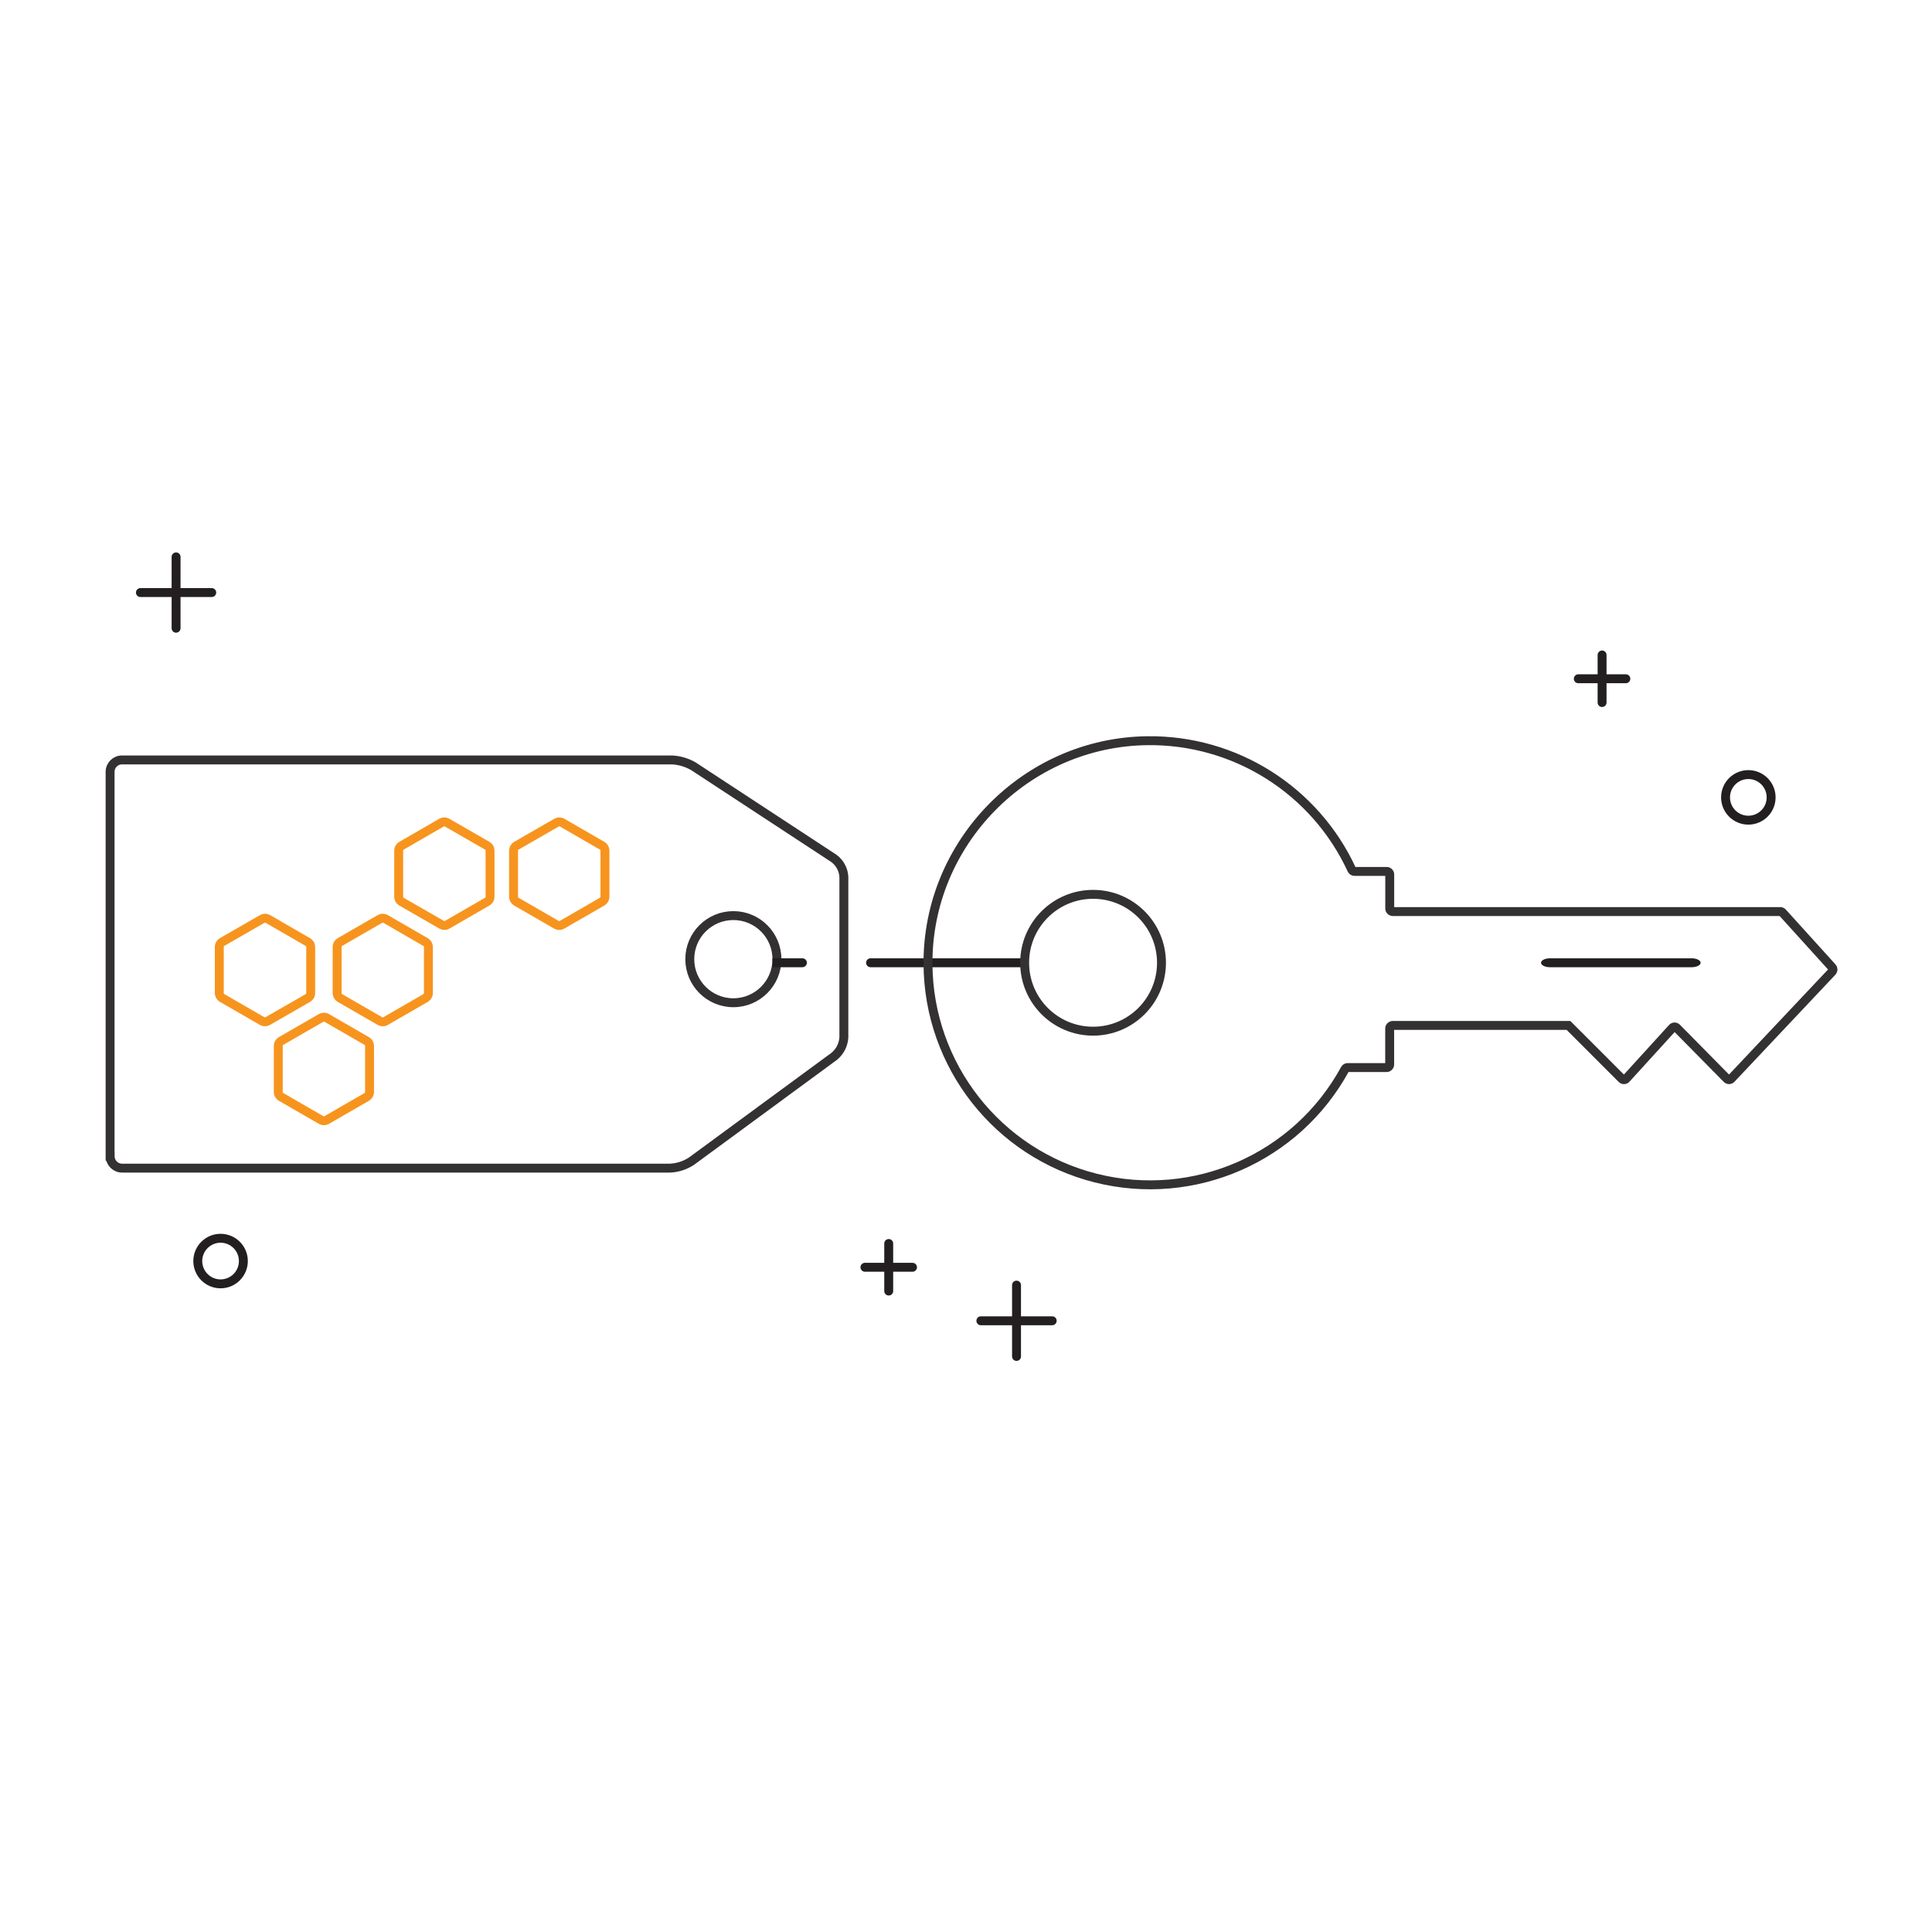
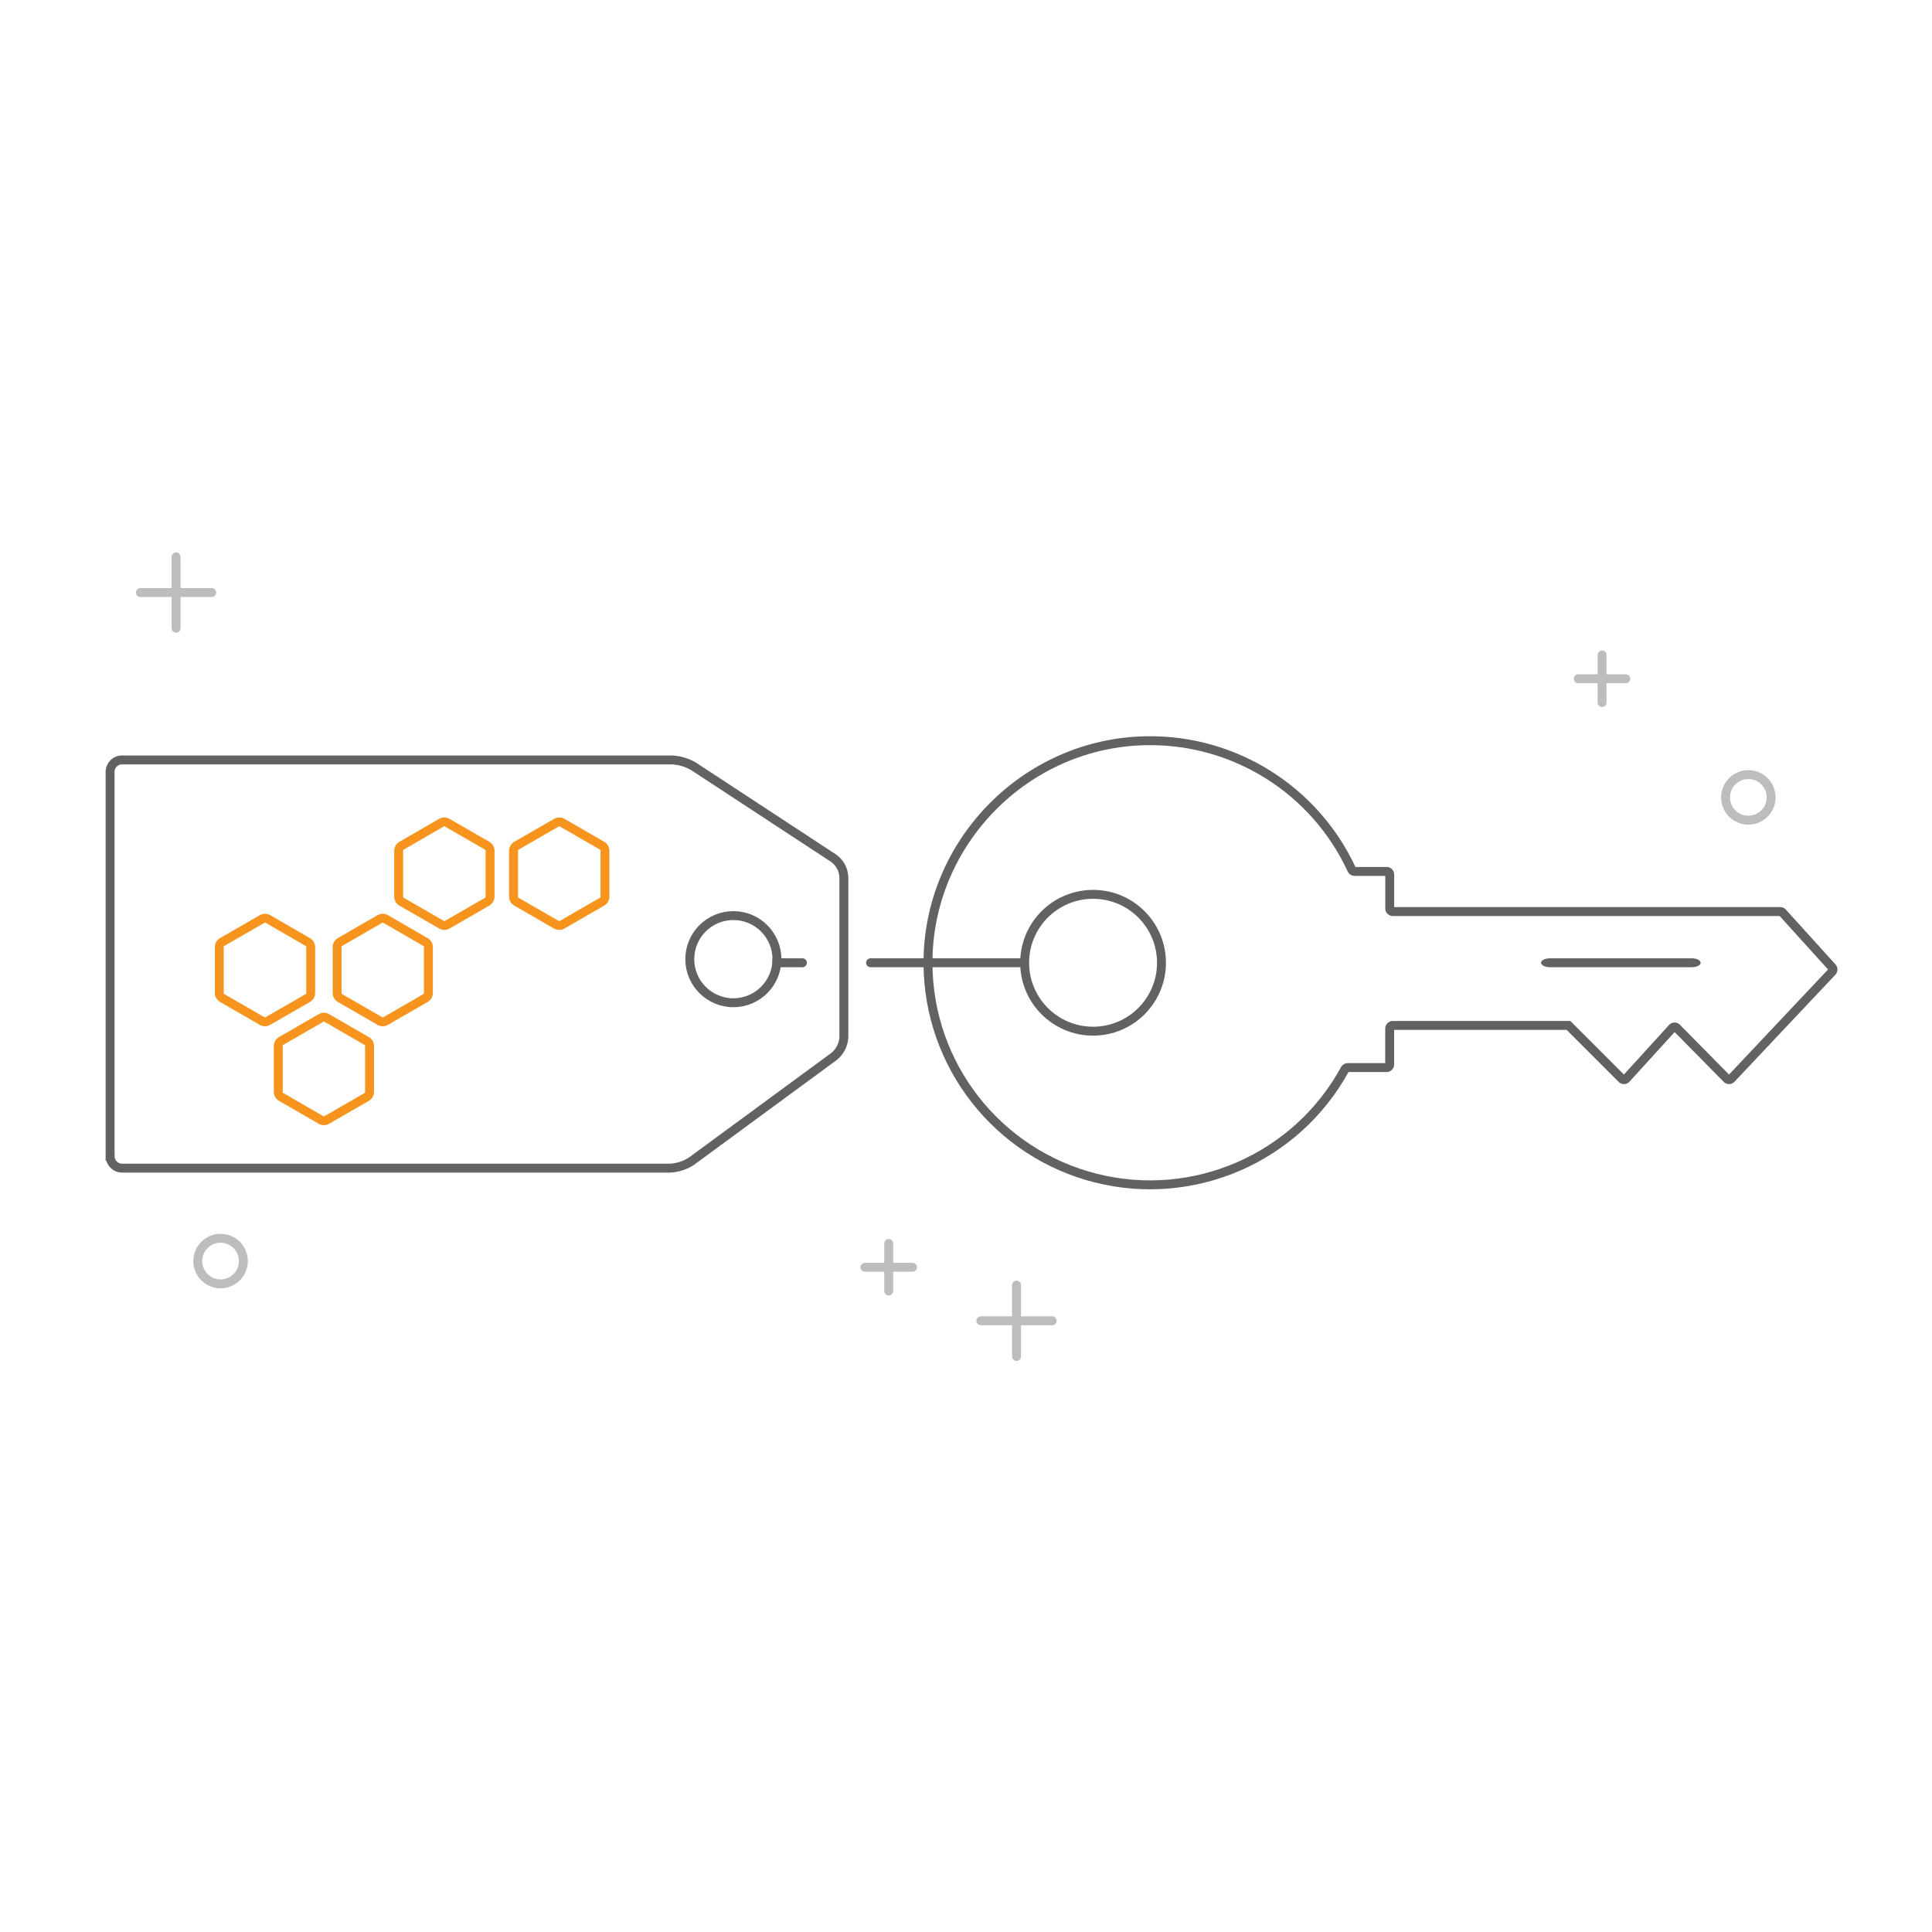
<svg xmlns="http://www.w3.org/2000/svg" id="key" viewBox="0 0 650 650">
  <g id="tag">
-     <path d="M37.06,389a4,4,0,0,0,4,4H225.47a14.3,14.3,0,0,0,7.22-2.37l48-35.26a8.92,8.92,0,0,0,3.22-6.37V295a8.29,8.29,0,0,0-3.34-6.19l-47.19-30.95a15.79,15.79,0,0,0-7.34-2.19h-185a4,4,0,0,0-4,4V389Z" style="fill:none;stroke:#333132;stroke-miterlimit:10;stroke-width:3px" />
-     <circle cx="246.73" cy="322.7" r="14.66" style="fill:none;stroke:#333132;stroke-miterlimit:10;stroke-width:3px" />
+     <path d="M37.06,389a4,4,0,0,0,4,4H225.47a14.3,14.3,0,0,0,7.22-2.37l48-35.26a8.92,8.92,0,0,0,3.22-6.37V295a8.29,8.29,0,0,0-3.34-6.19l-47.19-30.95a15.79,15.79,0,0,0-7.34-2.19h-185a4,4,0,0,0-4,4V389Z" style="fill:none;stroke:#616262;stroke-miterlimit:10;stroke-width:3px" />
+     <circle cx="246.73" cy="322.7" r="14.66" style="fill:none;stroke:#616262;stroke-miterlimit:10;stroke-width:3px" />
  </g>
-   <path id="keychain_round_" data-name="keychain (round)" d="M292.89,322.41h53.18a0,0,0,0,1,0,0v3a0,0,0,0,1,0,0H292.89a1.5,1.5,0,0,1-1.5-1.5v0A1.5,1.5,0,0,1,292.89,322.41Z" style="fill:#231f20" />
+   <path id="keychain_round_" data-name="keychain (round)" d="M292.89,322.41h53.18a0,0,0,0,1,0,0v3a0,0,0,0,1,0,0H292.89a1.5,1.5,0,0,1-1.5-1.5v0A1.5,1.5,0,0,1,292.89,322.41Z" style="fill:#616262" />
  <g id="key-2" data-name="key">
-     <circle cx="367.75" cy="323.91" r="23.02" style="fill:none;stroke:#333132;stroke-miterlimit:10;stroke-width:3px" />
-     <path d="M598.95,306.68H468.56a1,1,0,0,1-1-1v-11.5a1,1,0,0,0-1-1H455.69a1,1,0,0,1-.9-0.58A74.72,74.72,0,0,0,386,249.2c-40.81.5-74,34.29-73.79,75.1a74.72,74.72,0,0,0,140.31,35.39,1,1,0,0,1,.87-0.52h13.15a1,1,0,0,0,1-1V346a1,1,0,0,1,1-1h59.17l17.93,17.93a1,1,0,0,0,1.45,0l15.58-17.11a1,1,0,0,1,1.45,0L581,362.93a1,1,0,0,0,1.44,0l34-36.07a1,1,0,0,0,0-1.36L599.69,307A1,1,0,0,0,598.95,306.68Z" style="fill:none;stroke:#333132;stroke-miterlimit:10;stroke-width:3px" />
-     <path d="M572.16,323.91c0,0.82-1.35,1.5-3,1.5h-47.7c-1.65,0-3-.68-3-1.5s1.35-1.5,3-1.5h47.7C570.81,322.41,572.16,323.09,572.16,323.91Z" style="fill:#231f20" />
+     <circle cx="367.75" cy="323.91" r="23.02" style="fill:none;stroke:#616262;stroke-miterlimit:10;stroke-width:3px" />
+     <path d="M598.95,306.68H468.56a1,1,0,0,1-1-1v-11.5a1,1,0,0,0-1-1H455.69a1,1,0,0,1-.9-0.58A74.72,74.72,0,0,0,386,249.2c-40.81.5-74,34.29-73.79,75.1a74.72,74.72,0,0,0,140.31,35.39,1,1,0,0,1,.87-0.52h13.15a1,1,0,0,0,1-1V346a1,1,0,0,1,1-1h59.17l17.93,17.93a1,1,0,0,0,1.45,0l15.58-17.11a1,1,0,0,1,1.45,0L581,362.93a1,1,0,0,0,1.44,0l34-36.07a1,1,0,0,0,0-1.36L599.69,307A1,1,0,0,0,598.95,306.68Z" style="fill:none;stroke:#616262;stroke-miterlimit:10;stroke-width:3px" />
+     <path d="M572.16,323.91c0,0.82-1.35,1.5-3,1.5h-47.7c-1.65,0-3-.68-3-1.5s1.35-1.5,3-1.5h47.7C570.81,322.41,572.16,323.09,572.16,323.91Z" style="fill:#616262" />
  </g>
  <path d="M88.31,309.12a1.92,1.92,0,0,1,1.73,0L103.66,317a1.92,1.92,0,0,1,.87,1.5v15.72a1.92,1.92,0,0,1-.87,1.5L90,343.57a1.92,1.92,0,0,1-1.73,0l-13.62-7.86a1.92,1.92,0,0,1-.87-1.5V318.48a1.92,1.92,0,0,1,.87-1.5Z" style="fill:none;stroke:#f7941e;stroke-miterlimit:10;stroke-width:3px" />
  <path d="M127.91,309.12a1.92,1.92,0,0,1,1.73,0L143.26,317a1.92,1.92,0,0,1,.87,1.5v15.72a1.92,1.92,0,0,1-.87,1.5l-13.62,7.86a1.92,1.92,0,0,1-1.73,0l-13.62-7.86a1.92,1.92,0,0,1-.87-1.5V318.48a1.92,1.92,0,0,1,.87-1.5Z" style="fill:none;stroke:#f7941e;stroke-miterlimit:10;stroke-width:3px" />
  <path d="M108.11,342.42a1.92,1.92,0,0,1,1.73,0l13.62,7.86a1.92,1.92,0,0,1,.87,1.5v15.72a1.92,1.92,0,0,1-.87,1.5l-13.62,7.86a1.92,1.92,0,0,1-1.73,0L94.49,369a1.92,1.92,0,0,1-.87-1.5V351.78a1.92,1.92,0,0,1,.87-1.5Z" style="fill:none;stroke:#f7941e;stroke-miterlimit:10;stroke-width:3px" />
  <path d="M148.61,276.72a1.92,1.92,0,0,1,1.73,0L164,284.58a1.92,1.92,0,0,1,.87,1.5v15.72a1.92,1.92,0,0,1-.87,1.5l-13.62,7.86a1.92,1.92,0,0,1-1.73,0L135,303.31a1.92,1.92,0,0,1-.87-1.5V286.08a1.92,1.92,0,0,1,.87-1.5Z" style="fill:none;stroke:#f7941e;stroke-miterlimit:10;stroke-width:3px" />
  <path d="M187.31,276.72a1.92,1.92,0,0,1,1.73,0l13.62,7.86a1.92,1.92,0,0,1,.87,1.5v15.72a1.92,1.92,0,0,1-.87,1.5L189,311.17a1.92,1.92,0,0,1-1.73,0l-13.62-7.86a1.92,1.92,0,0,1-.87-1.5V286.08a1.92,1.92,0,0,1,.87-1.5Z" style="fill:none;stroke:#f7941e;stroke-miterlimit:10;stroke-width:3px" />
-   <path id="keychain_round_2" data-name="keychain (round)" d="M261.39,322.41h10.07a0,0,0,0,1,0,0v3a0,0,0,0,1,0,0H261.39a1.5,1.5,0,0,1-1.5-1.5v0A1.5,1.5,0,0,1,261.39,322.41Z" transform="translate(531.35 647.82) rotate(180)" style="fill:#231f20" />
+   <path id="keychain_round_2" data-name="keychain (round)" d="M261.39,322.41h10.07a0,0,0,0,1,0,0v3a0,0,0,0,1,0,0H261.39a1.5,1.5,0,0,1-1.5-1.5v0A1.5,1.5,0,0,1,261.39,322.41Z" transform="translate(531.35 647.82) rotate(180)" style="fill:#616262" />
  <g id="sparkles">
-     <line x1="59.24" y1="187.36" x2="59.24" y2="211.36" style="fill:none;stroke:#231f20;stroke-linecap:round;stroke-miterlimit:10;stroke-width:3px" />
-     <line x1="47.24" y1="199.36" x2="71.24" y2="199.36" style="fill:none;stroke:#231f20;stroke-linecap:round;stroke-miterlimit:10;stroke-width:3px" />
-     <circle cx="74.21" cy="424.27" r="7.67" style="fill:none;stroke:#231f20;stroke-linecap:round;stroke-miterlimit:10;stroke-width:3px" />
-     <line x1="342" y1="432.36" x2="342" y2="456.36" style="fill:none;stroke:#231f20;stroke-linecap:round;stroke-miterlimit:10;stroke-width:3px" />
-     <line x1="330" y1="444.36" x2="354" y2="444.36" style="fill:none;stroke:#231f20;stroke-linecap:round;stroke-miterlimit:10;stroke-width:3px" />
-     <line x1="299" y1="418.36" x2="299" y2="434.36" style="fill:none;stroke:#231f20;stroke-linecap:round;stroke-miterlimit:10;stroke-width:3px" />
-     <line x1="291" y1="426.36" x2="307" y2="426.36" style="fill:none;stroke:#231f20;stroke-linecap:round;stroke-miterlimit:10;stroke-width:3px" />
-     <line x1="539" y1="220.36" x2="539" y2="236.36" style="fill:none;stroke:#231f20;stroke-linecap:round;stroke-miterlimit:10;stroke-width:3px" />
-     <line x1="531" y1="228.36" x2="547" y2="228.36" style="fill:none;stroke:#231f20;stroke-linecap:round;stroke-miterlimit:10;stroke-width:3px" />
-     <circle cx="588.21" cy="268.27" r="7.67" style="fill:none;stroke:#231f20;stroke-linecap:round;stroke-miterlimit:10;stroke-width:3px" />
+     <line x1="59.24" y1="187.36" x2="59.24" y2="211.36" style="fill:none;stroke:#bdbdbd;stroke-linecap:round;stroke-miterlimit:10;stroke-width:3px" />
+     <line x1="47.24" y1="199.36" x2="71.24" y2="199.36" style="fill:none;stroke:#bdbdbd;stroke-linecap:round;stroke-miterlimit:10;stroke-width:3px" />
+     <circle cx="74.21" cy="424.27" r="7.67" style="fill:none;stroke:#bdbdbd;stroke-linecap:round;stroke-miterlimit:10;stroke-width:3px" />
+     <line x1="342" y1="432.36" x2="342" y2="456.36" style="fill:none;stroke:#bdbdbd;stroke-linecap:round;stroke-miterlimit:10;stroke-width:3px" />
+     <line x1="330" y1="444.36" x2="354" y2="444.36" style="fill:none;stroke:#bdbdbd;stroke-linecap:round;stroke-miterlimit:10;stroke-width:3px" />
+     <line x1="299" y1="418.36" x2="299" y2="434.36" style="fill:none;stroke:#bdbdbd;stroke-linecap:round;stroke-miterlimit:10;stroke-width:3px" />
+     <line x1="291" y1="426.36" x2="307" y2="426.36" style="fill:none;stroke:#bdbdbd;stroke-linecap:round;stroke-miterlimit:10;stroke-width:3px" />
+     <line x1="539" y1="220.36" x2="539" y2="236.36" style="fill:none;stroke:#bdbdbd;stroke-linecap:round;stroke-miterlimit:10;stroke-width:3px" />
+     <line x1="531" y1="228.36" x2="547" y2="228.36" style="fill:none;stroke:#bdbdbd;stroke-linecap:round;stroke-miterlimit:10;stroke-width:3px" />
+     <circle cx="588.21" cy="268.27" r="7.67" style="fill:none;stroke:#bdbdbd;stroke-linecap:round;stroke-miterlimit:10;stroke-width:3px" />
  </g>
</svg>
